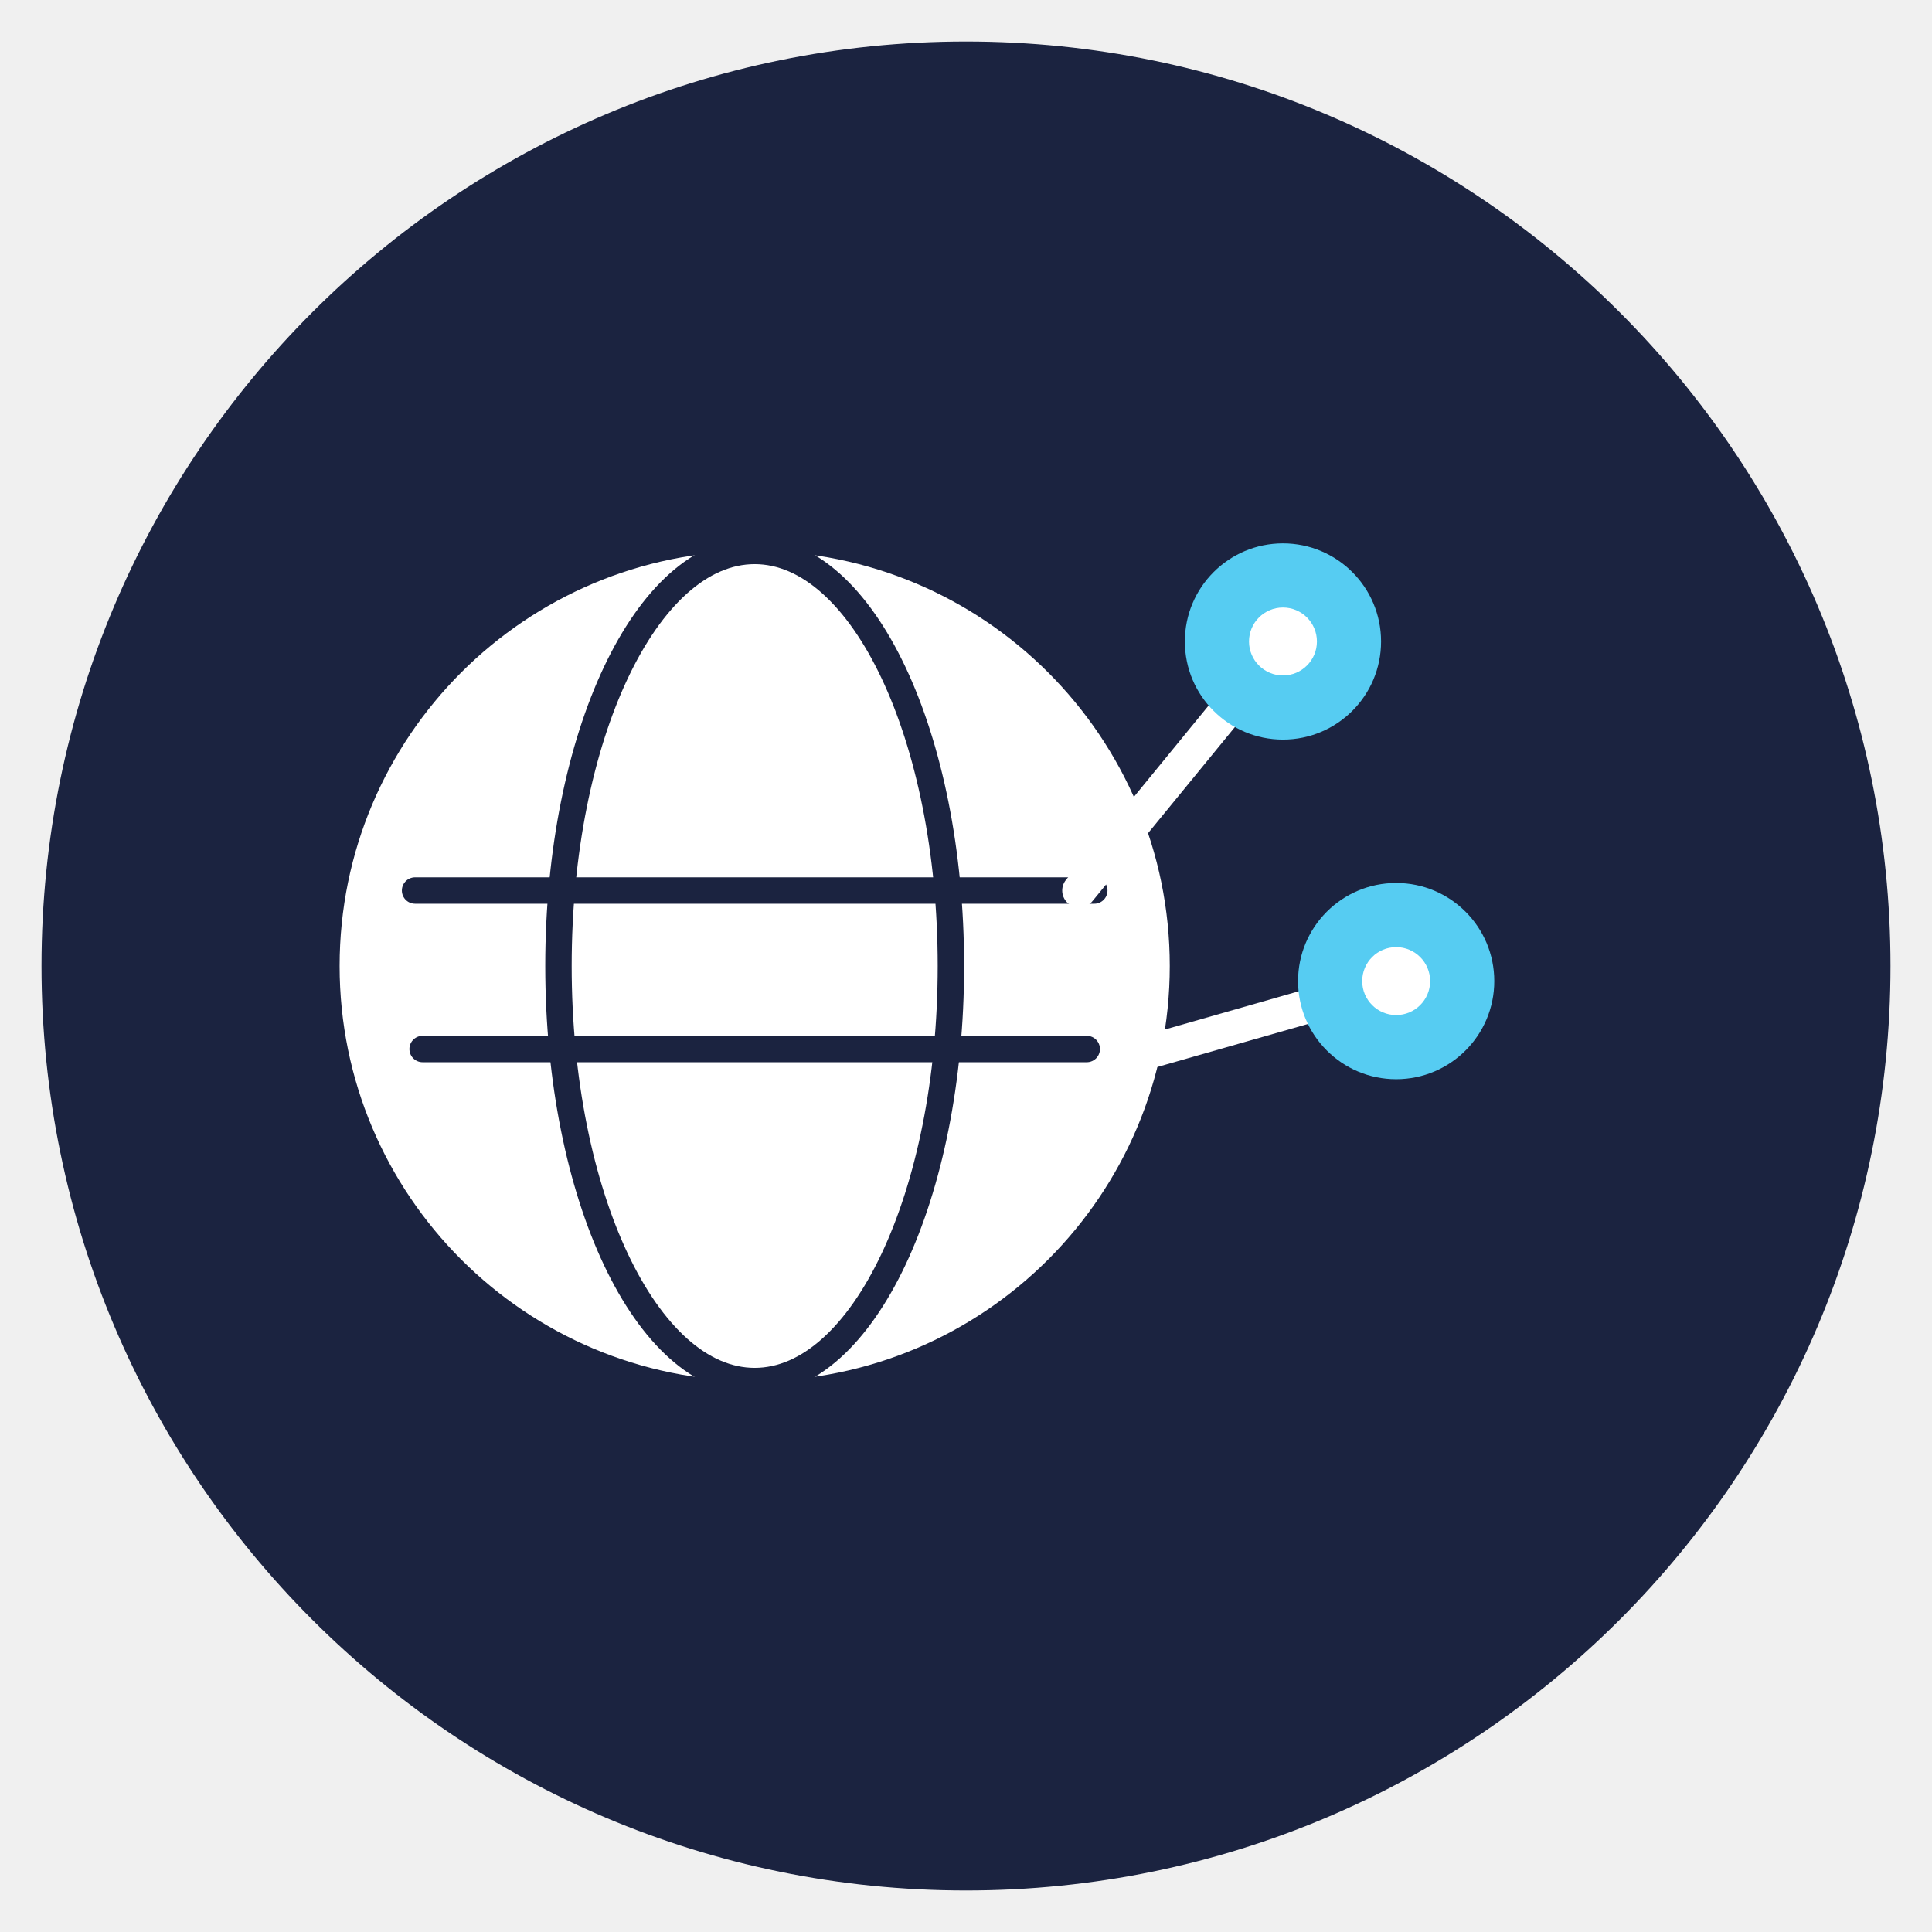
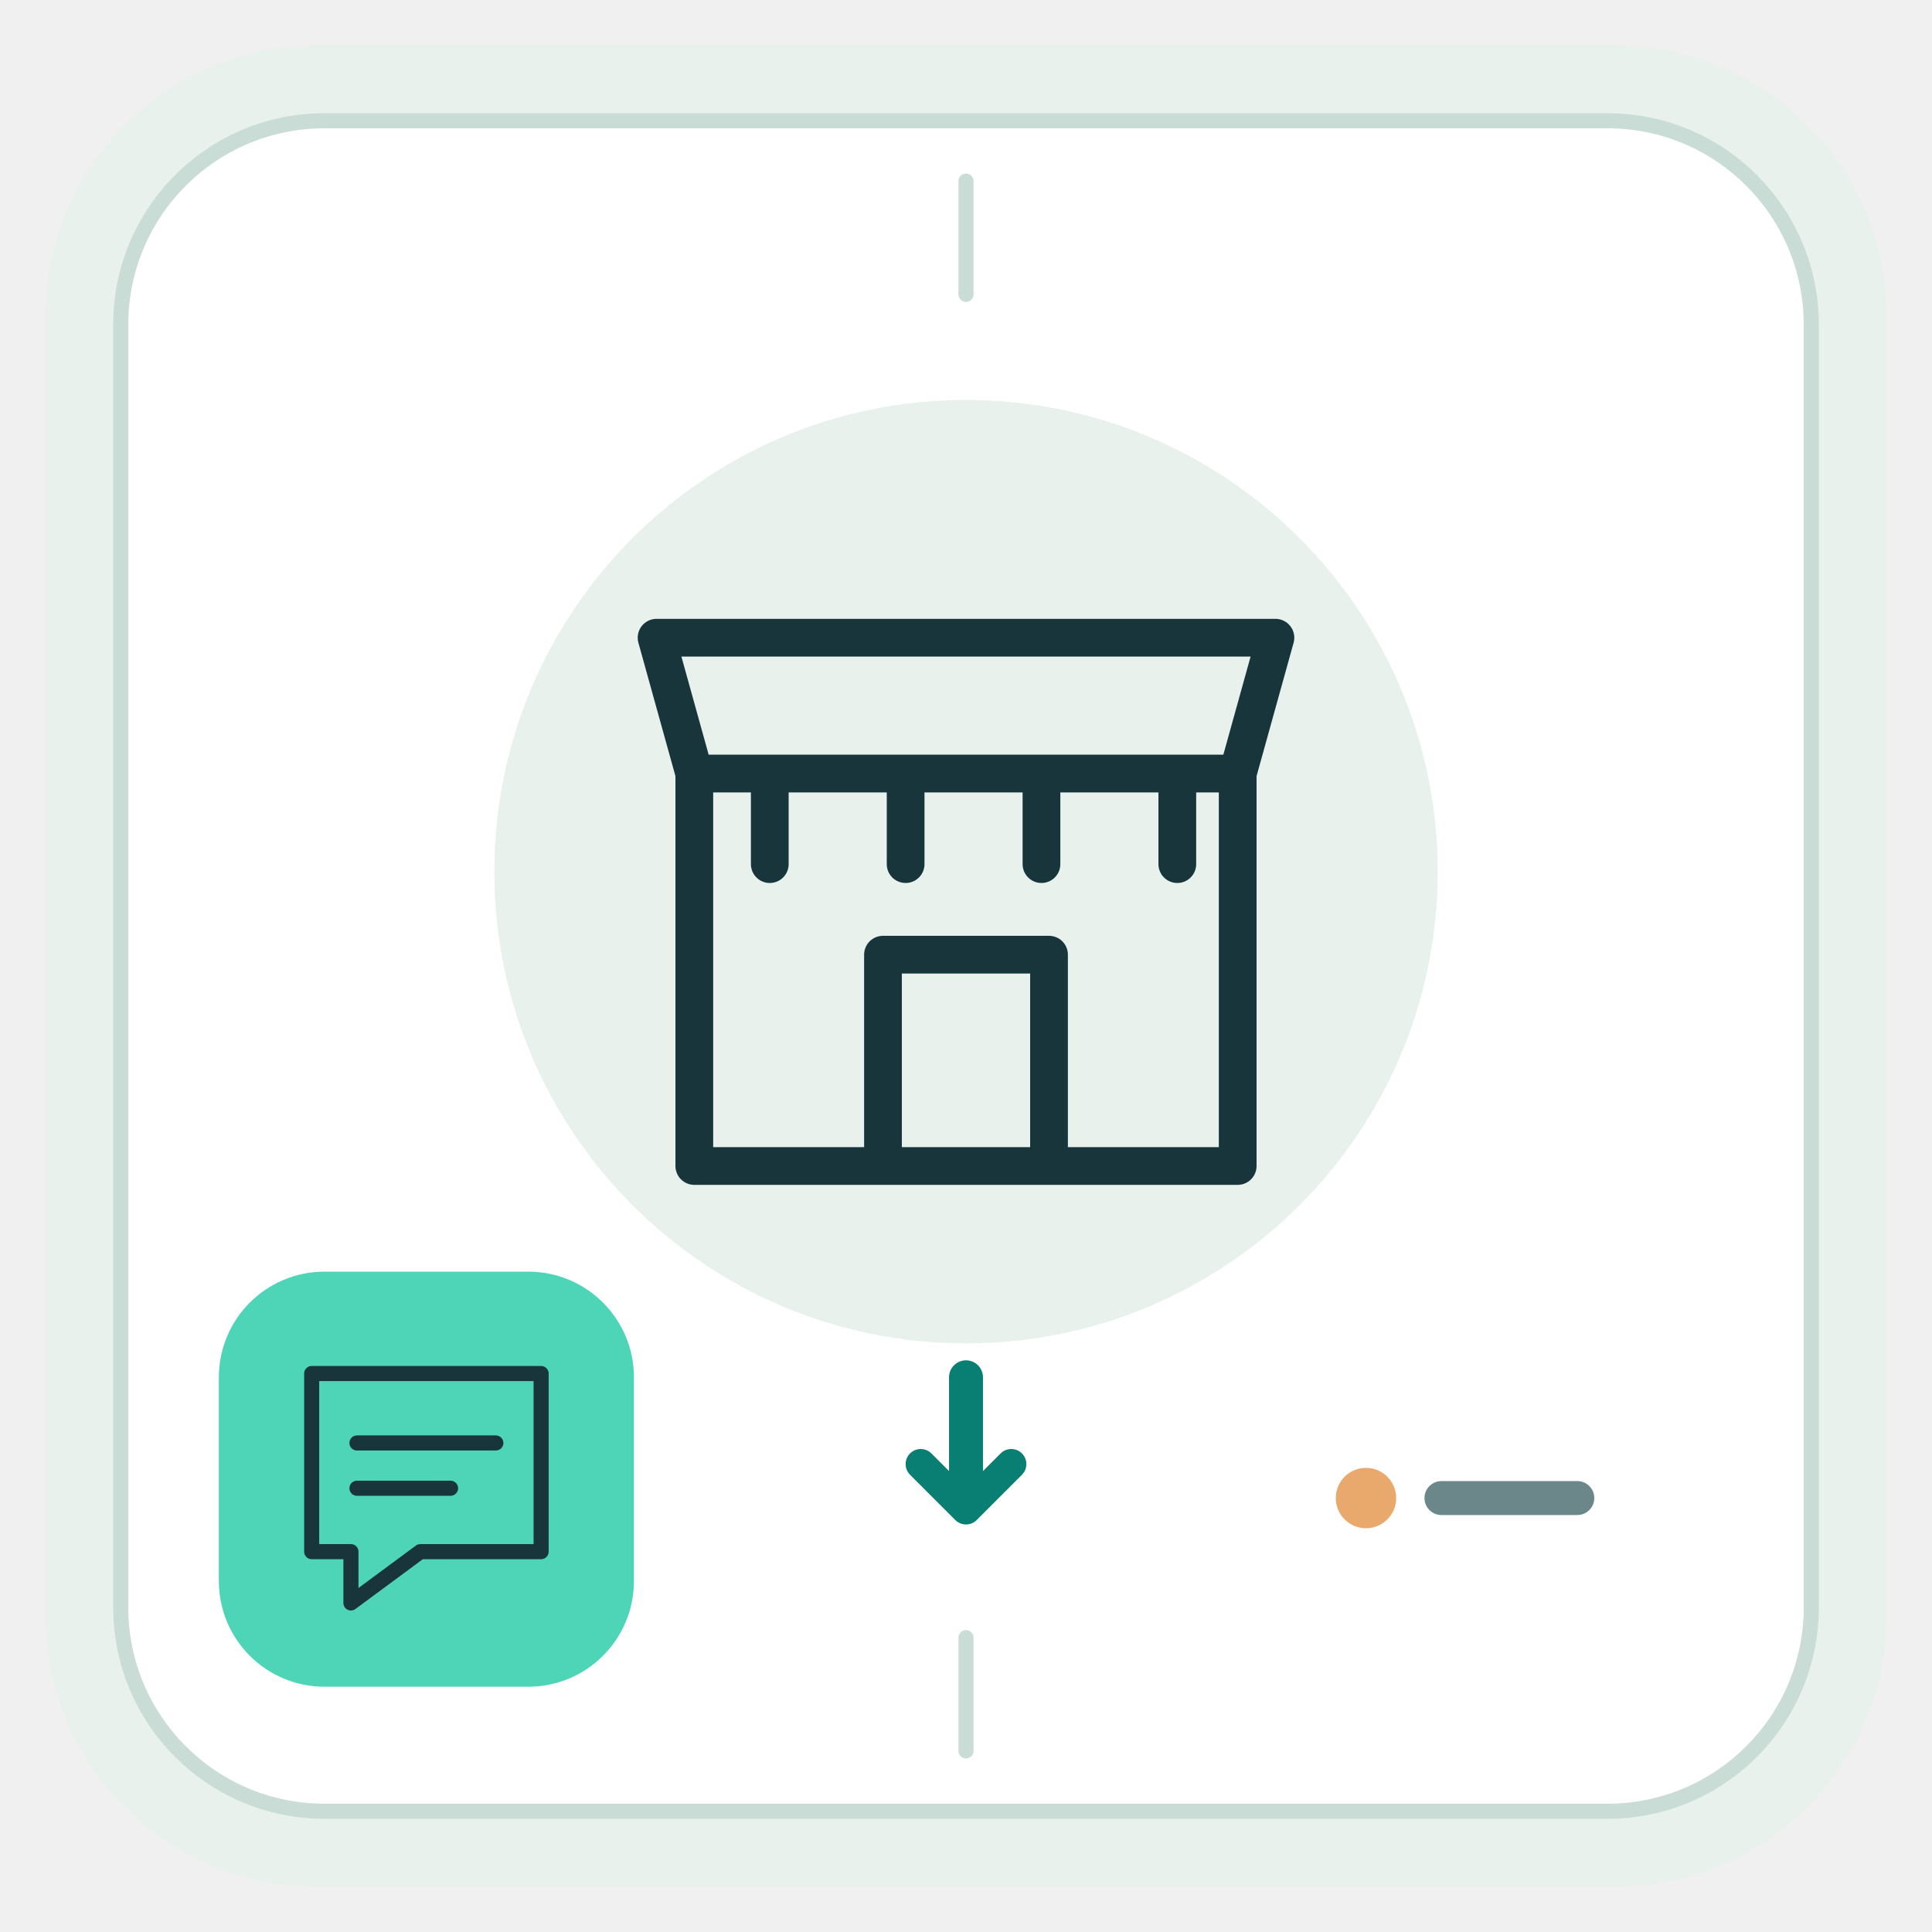
<svg xmlns="http://www.w3.org/2000/svg" viewBox="0 0 512 512" role="img" aria-labelledby="title description">
-   <circle cx="256" cy="256" r="245" fill="#1B2340" />
-   <circle cx="200" cy="256" r="110" fill="#FFFFFF" />
-   <path d="M110 236h180M112 278h176" fill="none" stroke="#1B2340" stroke-linecap="round" stroke-linejoin="round" stroke-width="7" />
-   <ellipse cx="200" cy="256" rx="52" ry="110" fill="none" stroke="#1B2340" stroke-width="7" />
-   <path d="M286 236L340 170" fill="none" stroke="#FFFFFF" stroke-linecap="round" stroke-linejoin="round" stroke-width="9" />
-   <circle cx="340" cy="170" r="26" fill="#56CCF2" />
-   <circle cx="340" cy="170" r="9" fill="#FFFFFF" />
-   <path d="M300 280L370 260" fill="none" stroke="#FFFFFF" stroke-linecap="round" stroke-linejoin="round" stroke-width="9" />
-   <circle cx="370" cy="260" r="26" fill="#56CCF2" />
-   <circle cx="370" cy="260" r="9" fill="#FFFFFF" />
+   <rect x="12" y="12" width="488" height="488" rx="72" fill="#E8F1EC" />
+   <rect x="32" y="32" width="448" height="448" rx="54" fill="#FFFFFF" stroke="#CADCD6" stroke-width="4" />
+   <path d="M256 48v30M256 434v30" stroke="#CADCD6" stroke-width="4" stroke-linecap="round" />
+   <circle cx="256" cy="231" r="125" fill="#E8F1EC" />
+   <g transform="translate(156 131) scale(2.00)" fill="none" stroke="#17353B" stroke-width="5" stroke-linecap="round" stroke-linejoin="round">
+     <path d="M14 37h72v52H14zM9 19h82l-5 18H14zM24 37v12m18-12v12m18-12v12m18-12v12M39 88V61h22v27" />
+   </g>
+   <path d="M256 365v34" stroke="#087F72" stroke-width="9" stroke-linecap="round" />
+   <path d="m244 388 12 12 12-12" fill="none" stroke="#087F72" stroke-width="8" stroke-linecap="round" stroke-linejoin="round" />
+   <rect x="58" y="337" width="110" height="110" rx="28" fill="#4ED5B7" />
+   <g transform="translate(73 352) scale(0.80)" fill="none" stroke="#17353B" stroke-width="5" stroke-linecap="round" stroke-linejoin="round">
+     <path d="M12 15h76v59H48L25 91V74H12zM27 38h46M27 53h31" />
+   </g>
+   <circle cx="362" cy="397" r="8" fill="#E9A86C" />
+   <path d="M382 397h36" stroke="#6B878A" stroke-width="9" stroke-linecap="round" />
</svg>
